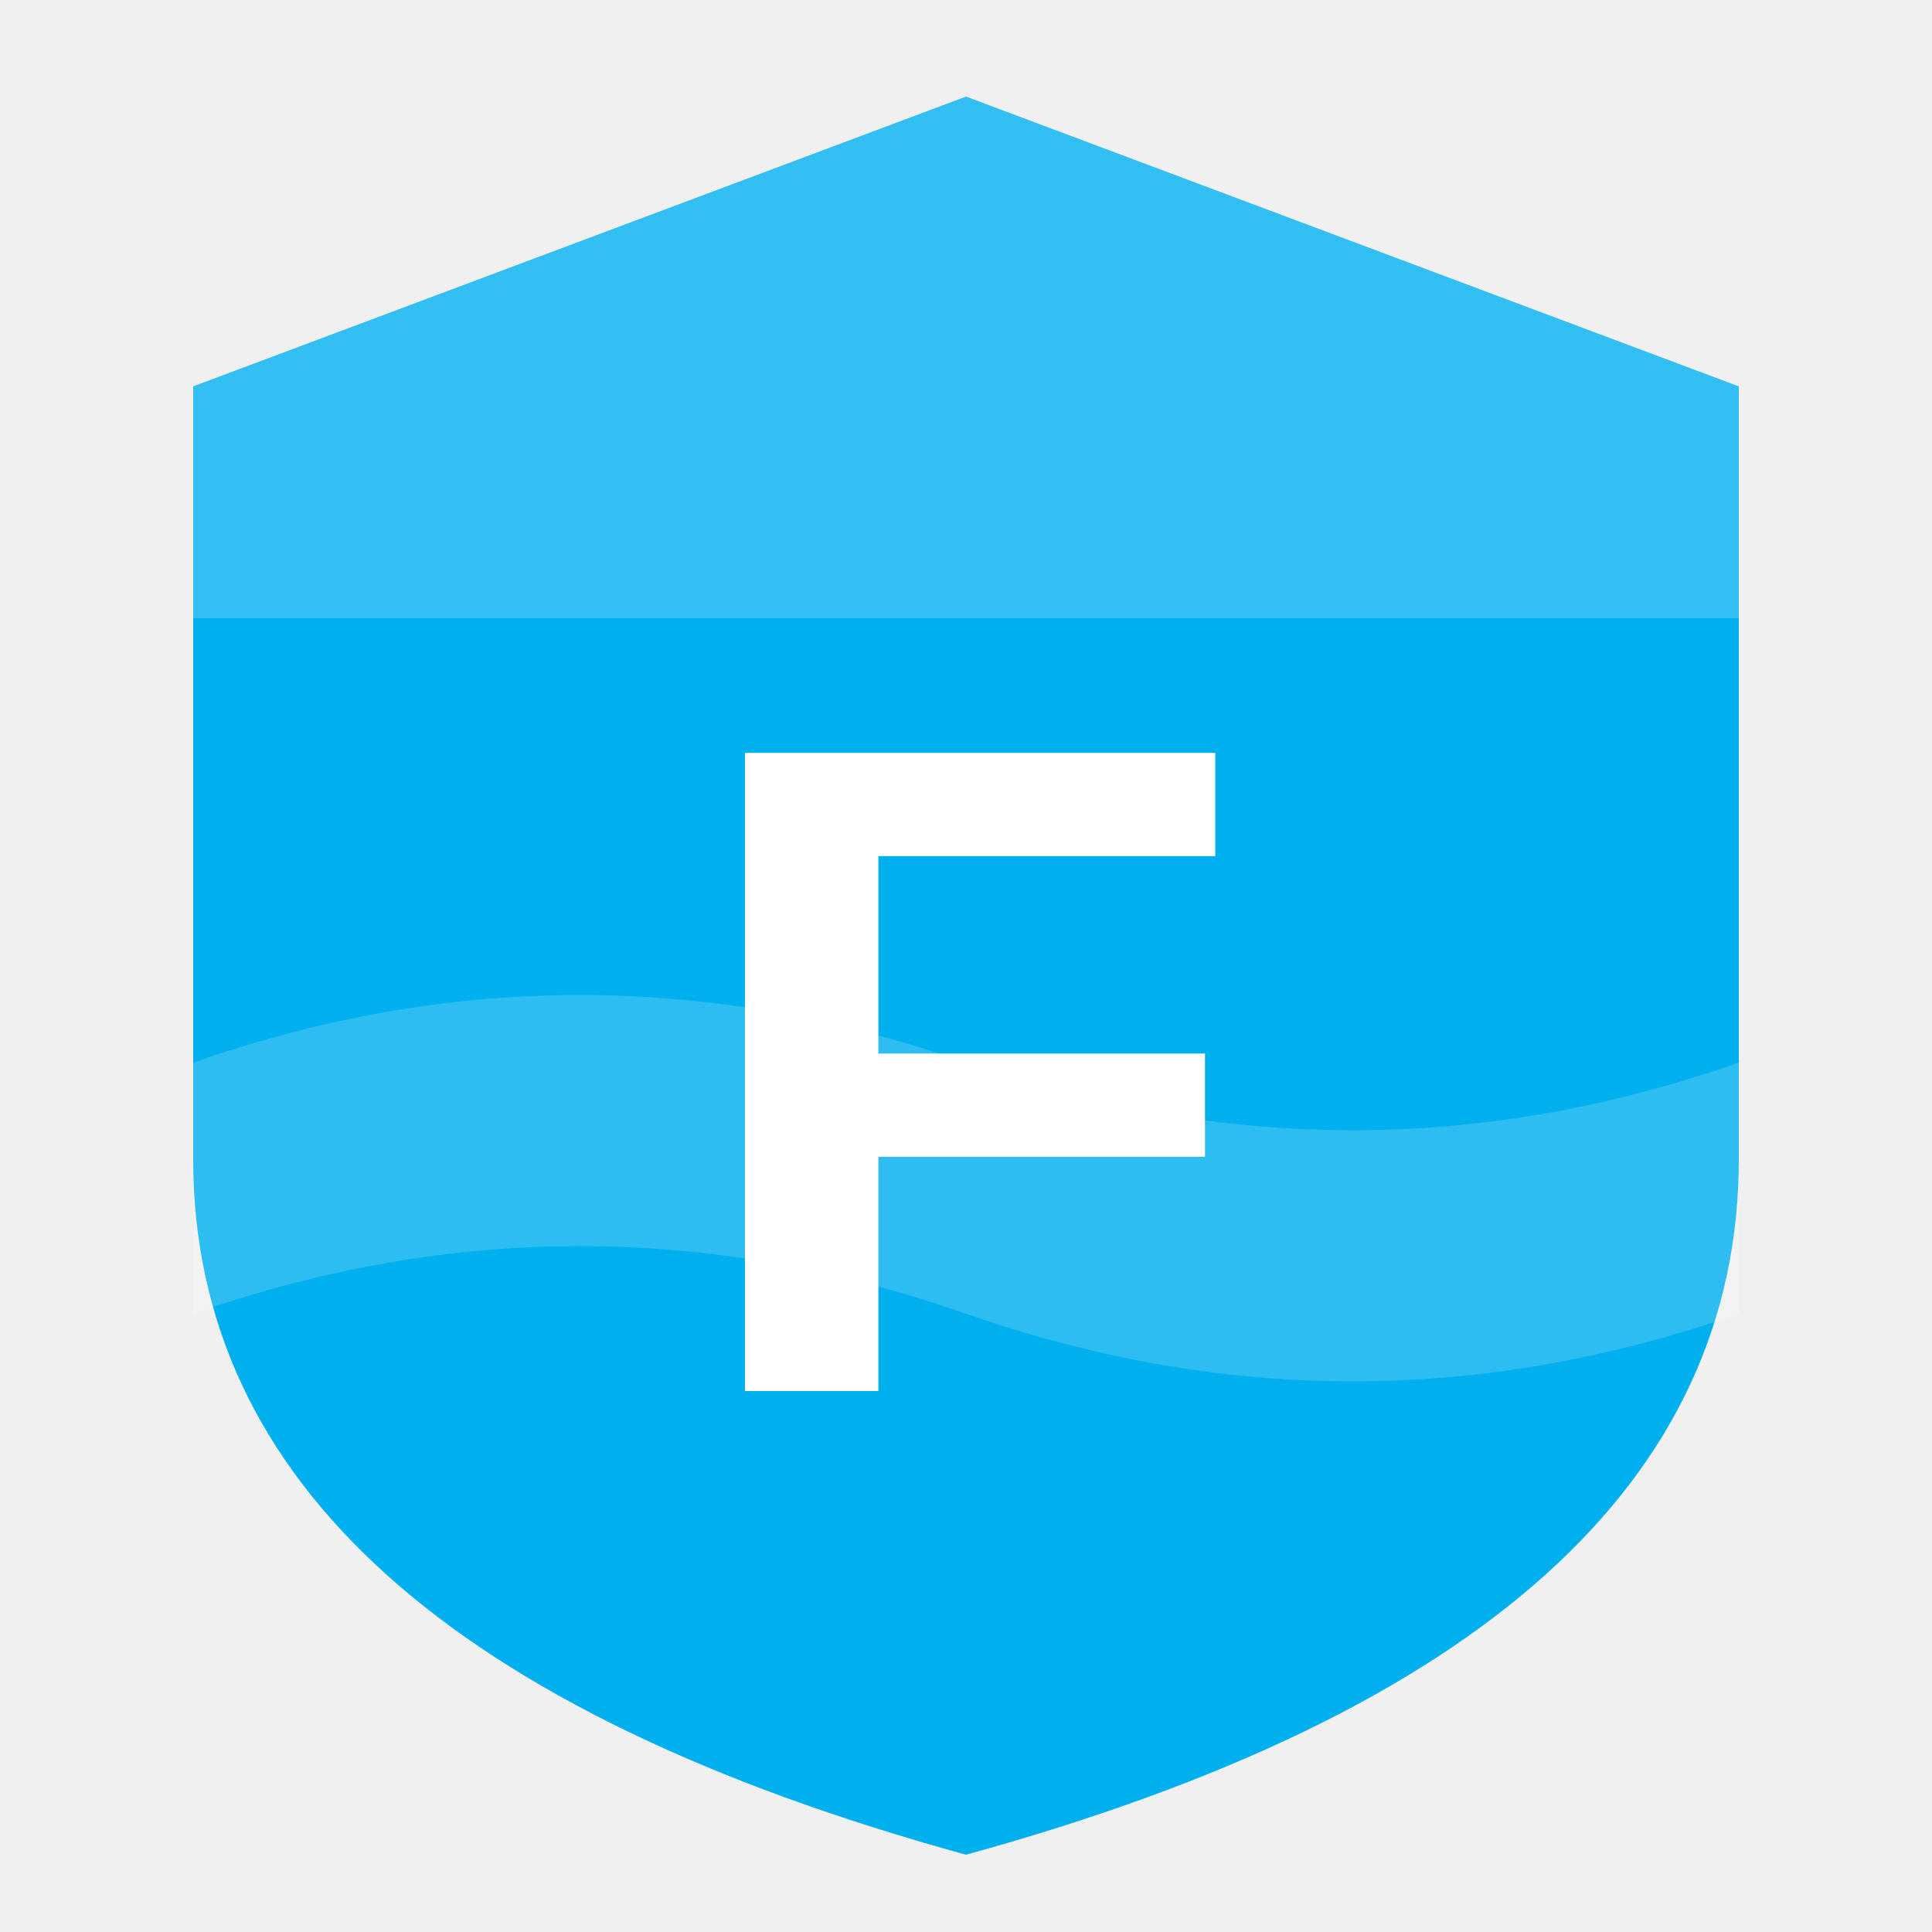
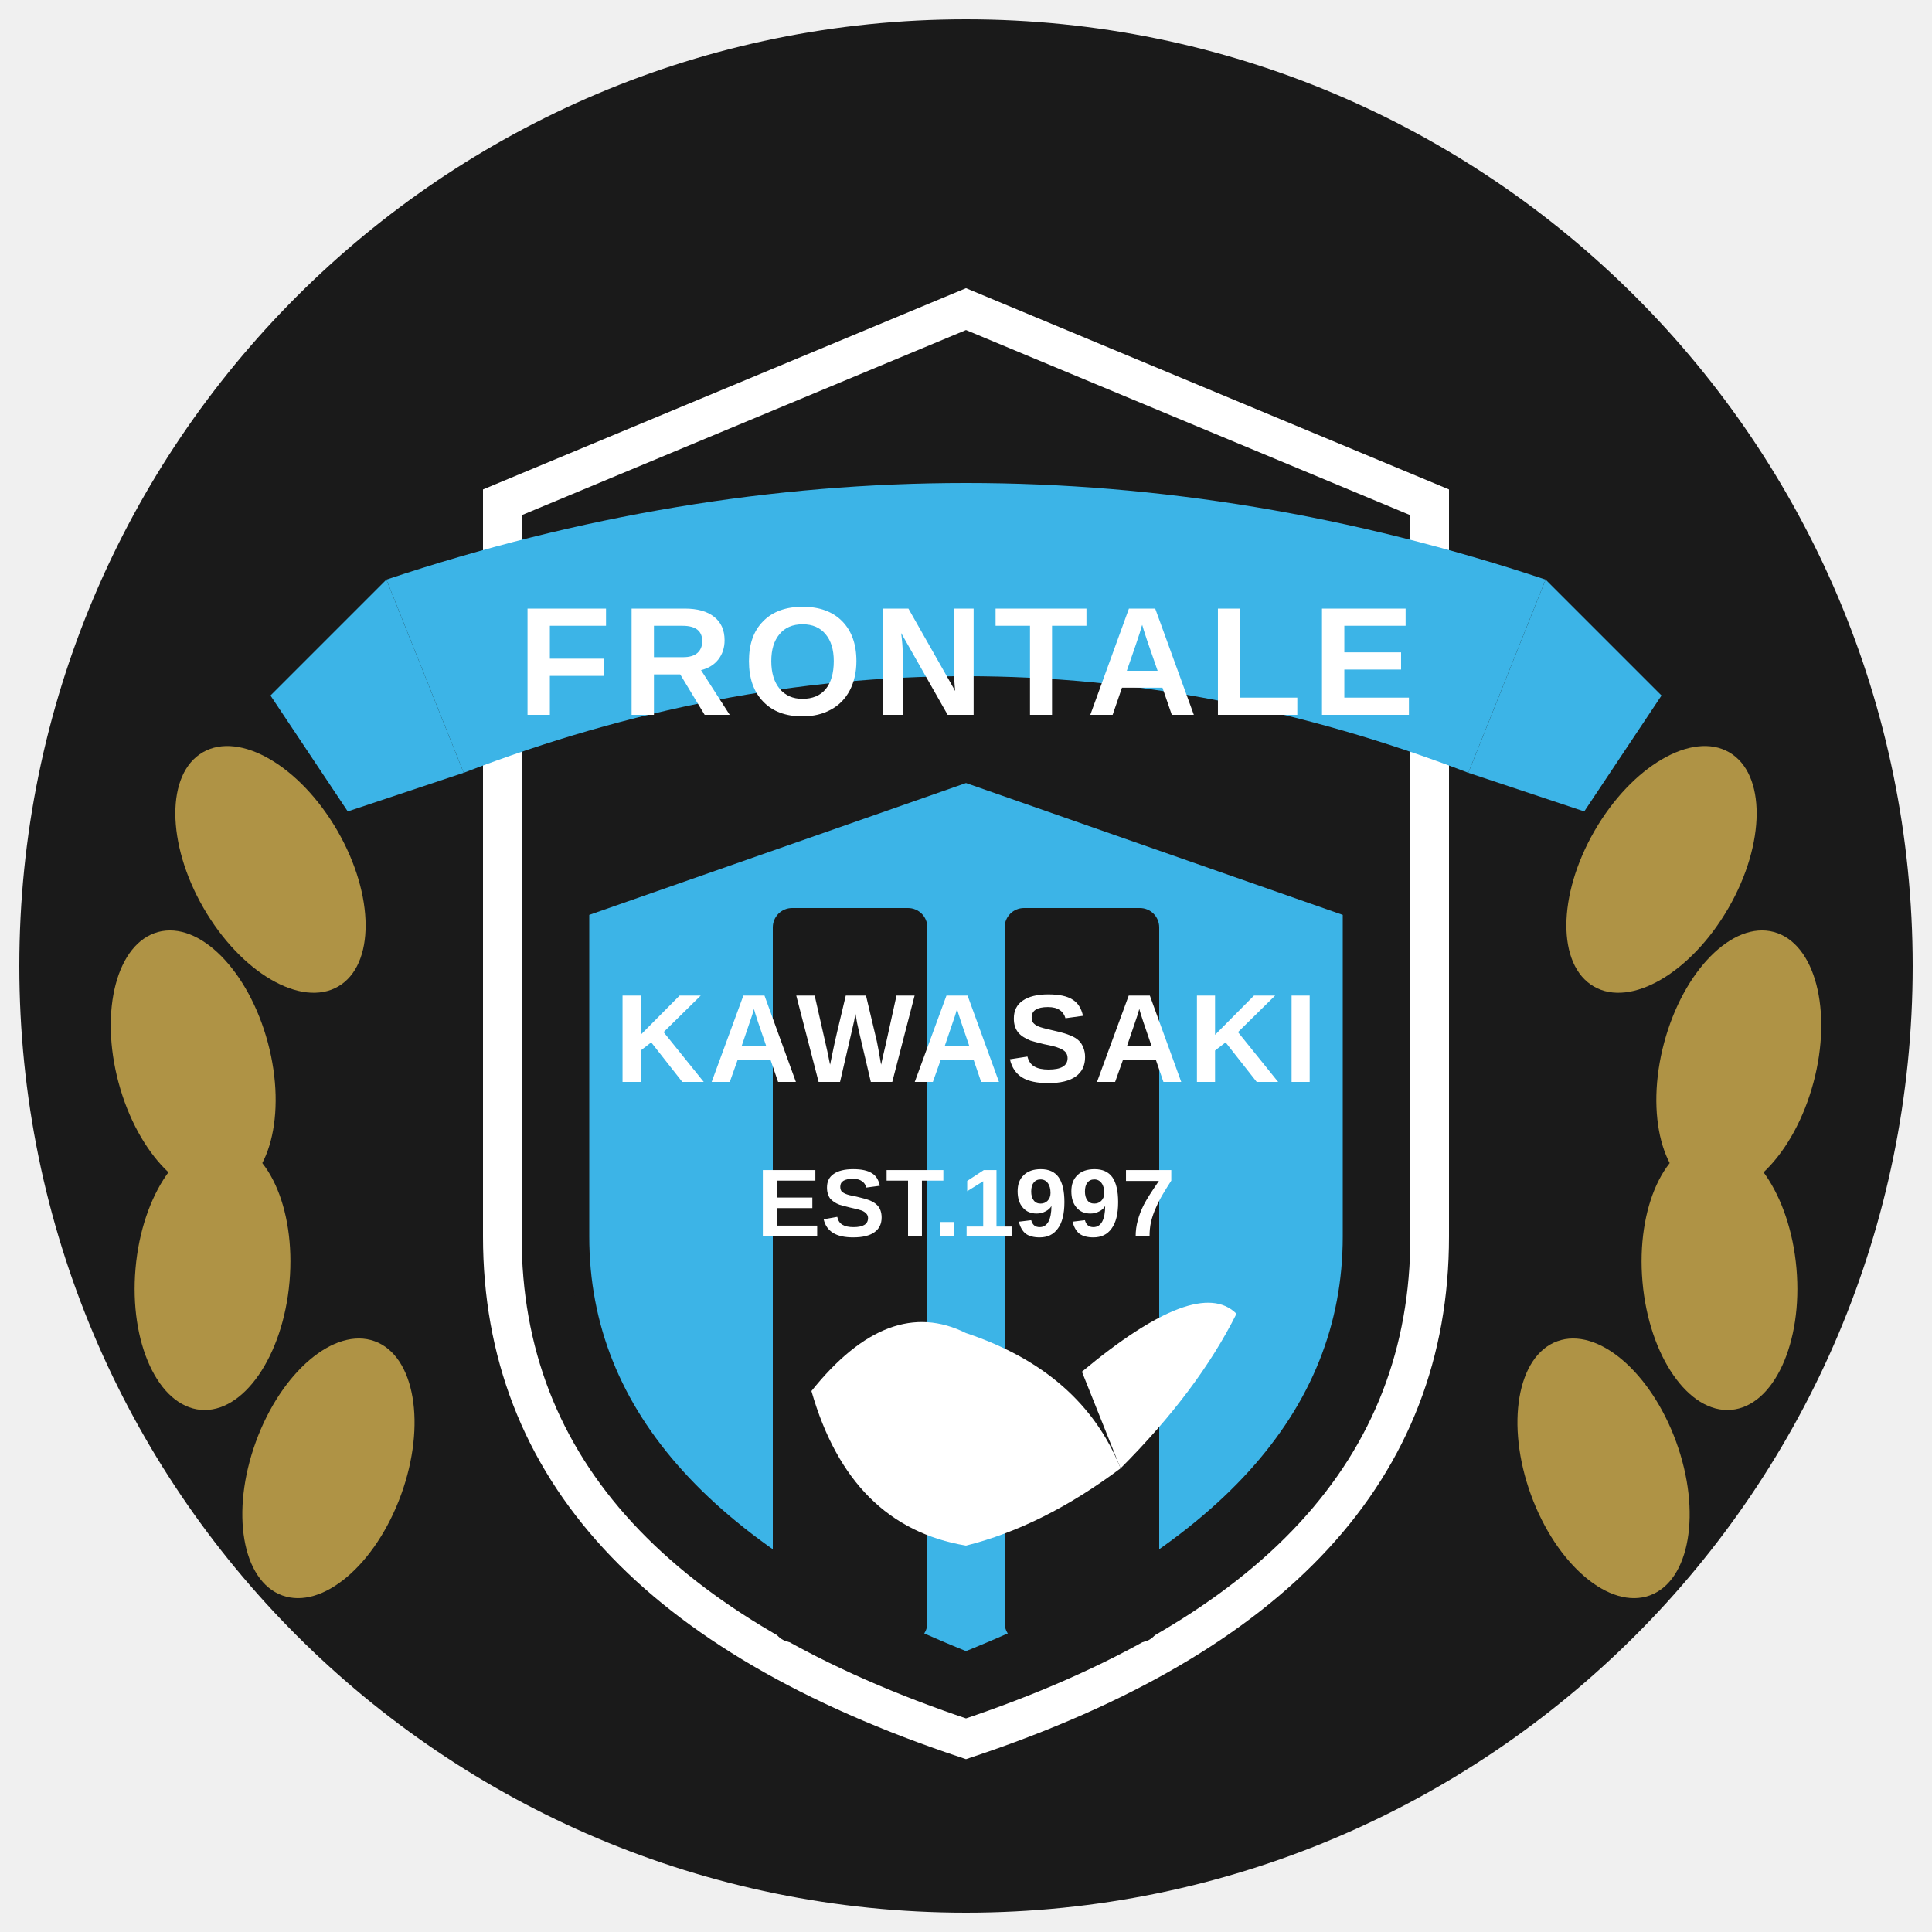
<svg xmlns="http://www.w3.org/2000/svg" viewBox="0 0 100 100">
-   <path d="M50 5 L90 20 L90 60 Q90 85 50 96 Q10 85 10 60 L10 20 Z" fill="#00AFED" />
-   <path d="M50 5 L90 20 L90 32 L10 32 L10 20 Z" fill="#ffffff" opacity="0.2" />
-   <path d="M10 55 Q30 48 50 55 Q70 62 90 55 L90 68 Q70 75 50 68 Q30 61 10 68 Z" fill="#ffffff" opacity="0.18" />
-   <text x="50" y="72" text-anchor="middle" font-size="48" fill="#ffffff" font-family="Arial Black, Arial" font-weight="900" letter-spacing="-2">F</text>
+   <circle cx="50" cy="50" r="49" fill="#1a1a1a" />
+   <g fill="#C9A84C" opacity="0.85">
+     <ellipse cx="14" cy="45" rx="4" ry="7" transform="rotate(-30 14 45)" />
+     <ellipse cx="10" cy="55" rx="4" ry="7" transform="rotate(-15 10 55)" />
+     <ellipse cx="11" cy="66" rx="4" ry="7" transform="rotate(5 11 66)" />
+     <ellipse cx="17" cy="76" rx="4" ry="7" transform="rotate(20 17 76)" />
+   </g>
+   <g fill="#C9A84C" opacity="0.85">
+     <ellipse cx="86" cy="45" rx="4" ry="7" transform="rotate(30 86 45)" />
+     <ellipse cx="90" cy="55" rx="4" ry="7" transform="rotate(15 90 55)" />
+     <ellipse cx="89" cy="66" rx="4" ry="7" transform="rotate(-5 89 66)" />
+     <ellipse cx="83" cy="76" rx="4" ry="7" transform="rotate(-20 83 76)" />
+   </g>
+   <path d="M50 16 L74 26 L74 64 Q74 82 50 90 Q26 82 26 64 L26 26 Z" fill="#1a1a1a" />
+   <path d="M50 16 L74 26 L74 64 Q74 82 50 90 Q26 82 26 64 L26 26 Z" fill="none" stroke="#ffffff" stroke-width="2" />
+   <path d="M20 30 Q50 20 80 30 L76 40 Q50 30 24 40 Z" fill="#3CB4E7" />
+   <path d="M20 30 L24 40 L18 42 L14 36 Z" fill="#3CB4E7" />
+   <path d="M80 30 L76 40 L82 42 L86 36 Z" fill="#3CB4E7" />
+   <text x="50" y="37" text-anchor="middle" font-size="8" fill="#ffffff" font-family="Arial Black,Arial" font-weight="900" letter-spacing="0.5">FRONTALE</text>
+   <path d="M50 40 L70 47 L70 64 Q70 78 50 86 Q30 78 30 64 L30 47 Z" fill="#3CB4E7" />
+   <rect x="40" y="47" width="8" height="38" fill="#1a1a1a" rx="1" />
+   <rect x="52" y="47" width="8" height="38" fill="#1a1a1a" rx="1" />
+   <path d="M50 40 L70 47 L70 64 Q70 78 50 86 Q30 78 30 64 L30 47 Z" fill="none" stroke="#1a1a1a" stroke-width="1" />
+   <text x="50" y="56" text-anchor="middle" font-size="6.5" fill="#ffffff" font-family="Arial Black,Arial" font-weight="900" letter-spacing="0.2">KAWASAKI</text>
+   <text x="50" y="64" text-anchor="middle" font-size="5" fill="#ffffff" font-family="Arial,sans-serif" font-weight="700">EST.1997</text>
+   <path d="M42 72 Q46 67 50 69 Q56 71 58 76 Q54 79 50 80 Q44 79 42 72Z" fill="#ffffff" />
+   <path d="M56 71 Q62 66 64 68 Q62 72 58 76Z" fill="#ffffff" />
</svg>
